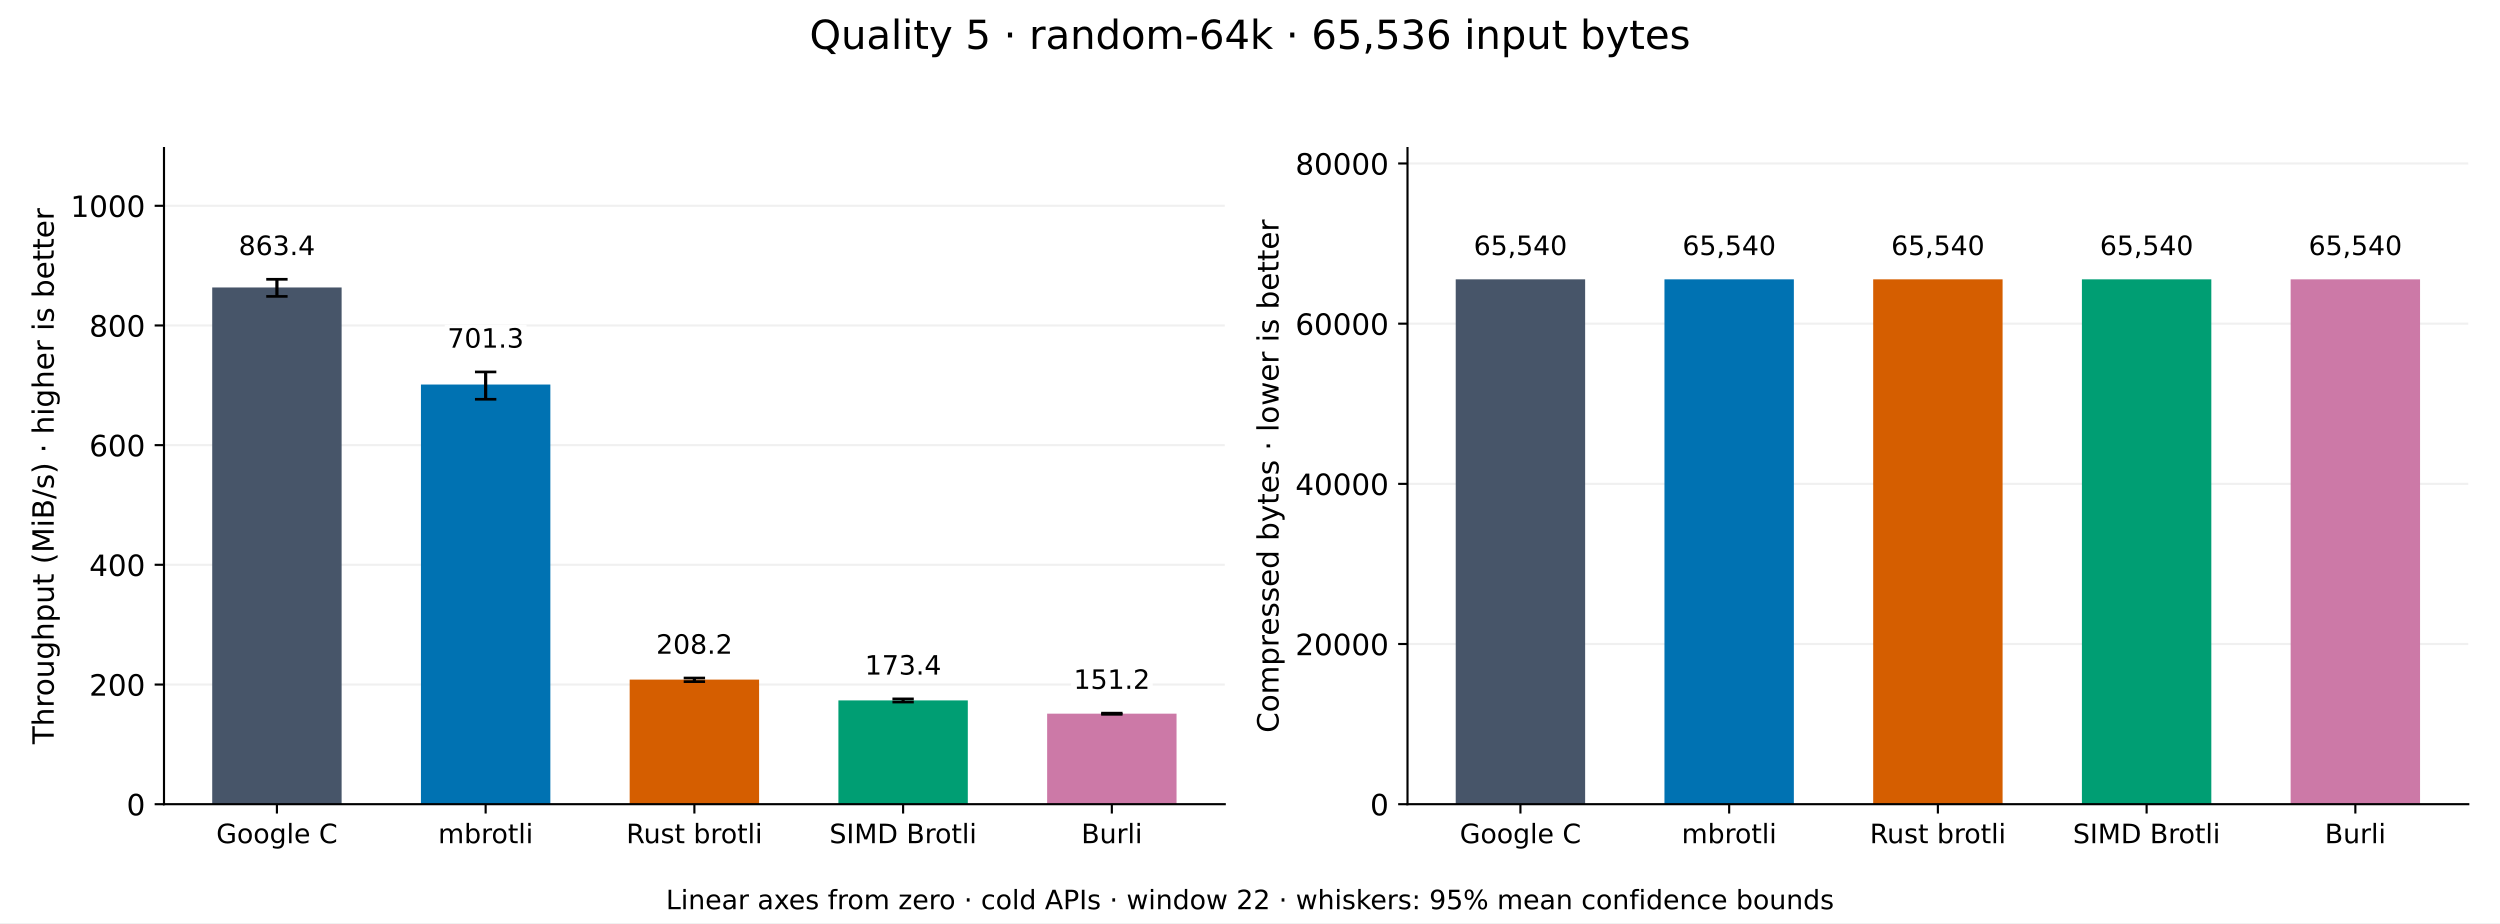
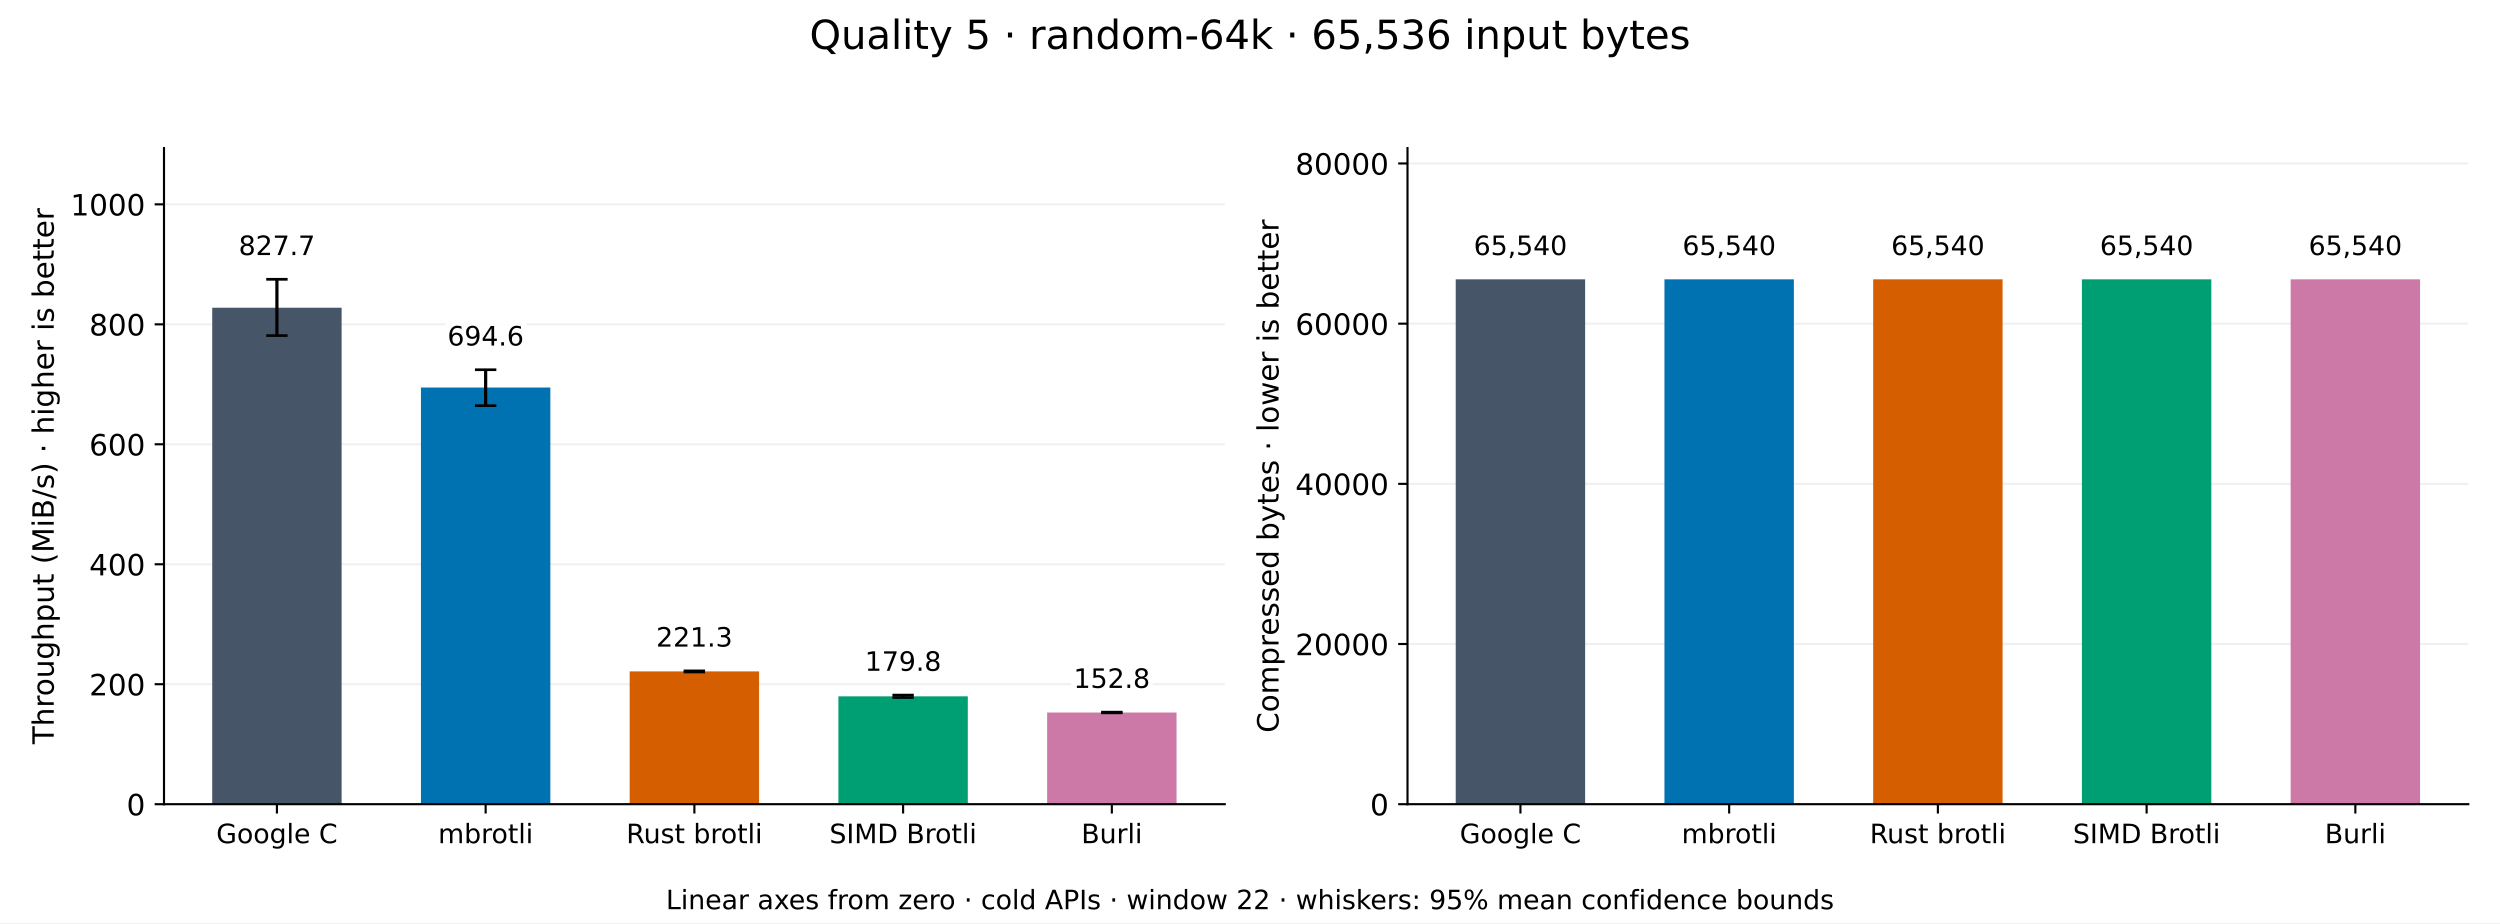
<svg xmlns="http://www.w3.org/2000/svg" xmlns:xlink="http://www.w3.org/1999/xlink" width="936pt" height="345.6pt" viewBox="0 0 936 345.6" version="1.1">
  <defs>
    <style type="text/css">*{stroke-linejoin: round; stroke-linecap: butt}</style>
  </defs>
  <g id="figure_1">
    <g id="patch_1">
      <path d="M 0 345.6 L 936 345.6 L 936 0 L 0 0 z " style="fill: #ffffff" />
    </g>
    <g id="axes_1">
      <g id="patch_2">
        <path d="M 61.4 301.088 L 458.55 301.088 L 458.55 55.44 L 61.4 55.44 z " style="fill: #ffffff" />
      </g>
      <g id="matplotlib.axis_1">
        <g id="xtick_1">
          <g id="line2d_1">
            <defs>
              <path id="m3d63aaa0ea" d="M 0 0 L 0 3.5 " style="stroke: #000000; stroke-width: 0.8" />
            </defs>
            <g>
              <use xlink:href="#m3d63aaa0ea" x="103.678" y="301.088" style="stroke: #000000; stroke-width: 0.8" />
            </g>
          </g>
          <g id="text_1">
            <text style="font-size: 10px; font-family: 'DejaVu Sans', 'Bitstream Vera Sans', 'Computer Modern Sans Serif', 'Lucida Grande', 'Verdana', 'Geneva', 'Lucid', 'Arial', 'Helvetica', 'Avant Garde', sans-serif; text-anchor: middle" x="103.678" y="315.686" transform="rotate(-0 103.6783 315.6864)">Google C</text>
          </g>
        </g>
        <g id="xtick_2">
          <g id="line2d_2">
            <g>
              <use xlink:href="#m3d63aaa0ea" x="181.827" y="301.088" style="stroke: #000000; stroke-width: 0.8" />
            </g>
          </g>
          <g id="text_2">
            <text style="font-size: 10px; font-family: 'DejaVu Sans', 'Bitstream Vera Sans', 'Computer Modern Sans Serif', 'Lucida Grande', 'Verdana', 'Geneva', 'Lucid', 'Arial', 'Helvetica', 'Avant Garde', sans-serif; text-anchor: middle" x="181.827" y="315.686" transform="rotate(-0 181.8266 315.6864)">mbrotli</text>
          </g>
        </g>
        <g id="xtick_3">
          <g id="line2d_3">
            <g>
              <use xlink:href="#m3d63aaa0ea" x="259.975" y="301.088" style="stroke: #000000; stroke-width: 0.8" />
            </g>
          </g>
          <g id="text_3">
            <text style="font-size: 10px; font-family: 'DejaVu Sans', 'Bitstream Vera Sans', 'Computer Modern Sans Serif', 'Lucida Grande', 'Verdana', 'Geneva', 'Lucid', 'Arial', 'Helvetica', 'Avant Garde', sans-serif; text-anchor: middle" x="259.975" y="315.686" transform="rotate(-0 259.975 315.6864)">Rust brotli</text>
          </g>
        </g>
        <g id="xtick_4">
          <g id="line2d_4">
            <g>
              <use xlink:href="#m3d63aaa0ea" x="338.123" y="301.088" style="stroke: #000000; stroke-width: 0.8" />
            </g>
          </g>
          <g id="text_4">
            <text style="font-size: 10px; font-family: 'DejaVu Sans', 'Bitstream Vera Sans', 'Computer Modern Sans Serif', 'Lucida Grande', 'Verdana', 'Geneva', 'Lucid', 'Arial', 'Helvetica', 'Avant Garde', sans-serif; text-anchor: middle" x="338.123" y="315.686" transform="rotate(-0 338.1234 315.6864)">SIMD Brotli</text>
          </g>
        </g>
        <g id="xtick_5">
          <g id="line2d_5">
            <g>
              <use xlink:href="#m3d63aaa0ea" x="416.272" y="301.088" style="stroke: #000000; stroke-width: 0.8" />
            </g>
          </g>
          <g id="text_5">
            <text style="font-size: 10px; font-family: 'DejaVu Sans', 'Bitstream Vera Sans', 'Computer Modern Sans Serif', 'Lucida Grande', 'Verdana', 'Geneva', 'Lucid', 'Arial', 'Helvetica', 'Avant Garde', sans-serif; text-anchor: middle" x="416.272" y="315.686" transform="rotate(-0 416.2717 315.6864)">Burli</text>
          </g>
        </g>
      </g>
      <g id="matplotlib.axis_2">
        <g id="ytick_1">
          <g id="line2d_6">
            <path d="M 61.4 301.088 L 458.55 301.088 " clip-path="url(#pb5c1105c56)" style="fill: none; stroke: #b0b0b0; stroke-opacity: 0.18; stroke-width: 0.8; stroke-linecap: square" />
          </g>
          <g id="line2d_7">
            <defs>
              <path id="mb6c034703b" d="M 0 0 L -3.5 0 " style="stroke: #000000; stroke-width: 0.8" />
            </defs>
            <g>
              <use xlink:href="#mb6c034703b" x="61.4" y="301.088" style="stroke: #000000; stroke-width: 0.8" />
            </g>
          </g>
          <g id="text_6">
            <text style="font-size: 11px; font-family: 'DejaVu Sans', 'Bitstream Vera Sans', 'Computer Modern Sans Serif', 'Lucida Grande', 'Verdana', 'Geneva', 'Lucid', 'Arial', 'Helvetica', 'Avant Garde', sans-serif; text-anchor: end" x="54.4" y="305.267" transform="rotate(-0 54.4 305.2671)">0</text>
          </g>
        </g>
        <g id="ytick_2">
          <g id="line2d_8">
-             <path d="M 61.4 256.279 L 458.55 256.279 " clip-path="url(#pb5c1105c56)" style="fill: none; stroke: #b0b0b0; stroke-opacity: 0.18; stroke-width: 0.8; stroke-linecap: square" />
+             <path d="M 61.4 256.171 L 458.55 256.171 " clip-path="url(#pb5c1105c56)" style="fill: none; stroke: #b0b0b0; stroke-opacity: 0.18; stroke-width: 0.8; stroke-linecap: square" />
          </g>
          <g id="line2d_9">
            <g>
-               <use xlink:href="#mb6c034703b" x="61.4" y="256.279" style="stroke: #000000; stroke-width: 0.8" />
+               <use xlink:href="#mb6c034703b" x="61.4" y="256.171" style="stroke: #000000; stroke-width: 0.8" />
            </g>
          </g>
          <g id="text_7">
-             <text style="font-size: 11px; font-family: 'DejaVu Sans', 'Bitstream Vera Sans', 'Computer Modern Sans Serif', 'Lucida Grande', 'Verdana', 'Geneva', 'Lucid', 'Arial', 'Helvetica', 'Avant Garde', sans-serif; text-anchor: end" x="54.4" y="260.458" transform="rotate(-0 54.4 260.4579)">200</text>
+             <text style="font-size: 11px; font-family: 'DejaVu Sans', 'Bitstream Vera Sans', 'Computer Modern Sans Serif', 'Lucida Grande', 'Verdana', 'Geneva', 'Lucid', 'Arial', 'Helvetica', 'Avant Garde', sans-serif; text-anchor: end" x="54.4" y="260.35" transform="rotate(-0 54.4 260.3498)">200</text>
          </g>
        </g>
        <g id="ytick_3">
          <g id="line2d_10">
-             <path d="M 61.4 211.47 L 458.55 211.47 " clip-path="url(#pb5c1105c56)" style="fill: none; stroke: #b0b0b0; stroke-opacity: 0.18; stroke-width: 0.8; stroke-linecap: square" />
+             <path d="M 61.4 211.253 L 458.55 211.253 " clip-path="url(#pb5c1105c56)" style="fill: none; stroke: #b0b0b0; stroke-opacity: 0.18; stroke-width: 0.8; stroke-linecap: square" />
          </g>
          <g id="line2d_11">
            <g>
-               <use xlink:href="#mb6c034703b" x="61.4" y="211.47" style="stroke: #000000; stroke-width: 0.8" />
+               <use xlink:href="#mb6c034703b" x="61.4" y="211.253" style="stroke: #000000; stroke-width: 0.8" />
            </g>
          </g>
          <g id="text_8">
-             <text style="font-size: 11px; font-family: 'DejaVu Sans', 'Bitstream Vera Sans', 'Computer Modern Sans Serif', 'Lucida Grande', 'Verdana', 'Geneva', 'Lucid', 'Arial', 'Helvetica', 'Avant Garde', sans-serif; text-anchor: end" x="54.4" y="215.649" transform="rotate(-0 54.4 215.6487)">400</text>
+             <text style="font-size: 11px; font-family: 'DejaVu Sans', 'Bitstream Vera Sans', 'Computer Modern Sans Serif', 'Lucida Grande', 'Verdana', 'Geneva', 'Lucid', 'Arial', 'Helvetica', 'Avant Garde', sans-serif; text-anchor: end" x="54.4" y="215.432" transform="rotate(-0 54.4 215.4324)">400</text>
          </g>
        </g>
        <g id="ytick_4">
          <g id="line2d_12">
-             <path d="M 61.4 166.66 L 458.55 166.66 " clip-path="url(#pb5c1105c56)" style="fill: none; stroke: #b0b0b0; stroke-opacity: 0.18; stroke-width: 0.8; stroke-linecap: square" />
+             <path d="M 61.4 166.336 L 458.55 166.336 " clip-path="url(#pb5c1105c56)" style="fill: none; stroke: #b0b0b0; stroke-opacity: 0.18; stroke-width: 0.8; stroke-linecap: square" />
          </g>
          <g id="line2d_13">
            <g>
-               <use xlink:href="#mb6c034703b" x="61.4" y="166.66" style="stroke: #000000; stroke-width: 0.8" />
+               <use xlink:href="#mb6c034703b" x="61.4" y="166.336" style="stroke: #000000; stroke-width: 0.8" />
            </g>
          </g>
          <g id="text_9">
-             <text style="font-size: 11px; font-family: 'DejaVu Sans', 'Bitstream Vera Sans', 'Computer Modern Sans Serif', 'Lucida Grande', 'Verdana', 'Geneva', 'Lucid', 'Arial', 'Helvetica', 'Avant Garde', sans-serif; text-anchor: end" x="54.4" y="170.839" transform="rotate(-0 54.4 170.8394)">600</text>
+             <text style="font-size: 11px; font-family: 'DejaVu Sans', 'Bitstream Vera Sans', 'Computer Modern Sans Serif', 'Lucida Grande', 'Verdana', 'Geneva', 'Lucid', 'Arial', 'Helvetica', 'Avant Garde', sans-serif; text-anchor: end" x="54.4" y="170.515" transform="rotate(-0 54.4 170.5151)">600</text>
          </g>
        </g>
        <g id="ytick_5">
          <g id="line2d_14">
-             <path d="M 61.4 121.851 L 458.55 121.851 " clip-path="url(#pb5c1105c56)" style="fill: none; stroke: #b0b0b0; stroke-opacity: 0.18; stroke-width: 0.8; stroke-linecap: square" />
+             <path d="M 61.4 121.419 L 458.55 121.419 " clip-path="url(#pb5c1105c56)" style="fill: none; stroke: #b0b0b0; stroke-opacity: 0.18; stroke-width: 0.8; stroke-linecap: square" />
          </g>
          <g id="line2d_15">
            <g>
-               <use xlink:href="#mb6c034703b" x="61.4" y="121.851" style="stroke: #000000; stroke-width: 0.8" />
+               <use xlink:href="#mb6c034703b" x="61.4" y="121.419" style="stroke: #000000; stroke-width: 0.8" />
            </g>
          </g>
          <g id="text_10">
-             <text style="font-size: 11px; font-family: 'DejaVu Sans', 'Bitstream Vera Sans', 'Computer Modern Sans Serif', 'Lucida Grande', 'Verdana', 'Geneva', 'Lucid', 'Arial', 'Helvetica', 'Avant Garde', sans-serif; text-anchor: end" x="54.4" y="126.03" transform="rotate(-0 54.4 126.0302)">800</text>
+             <text style="font-size: 11px; font-family: 'DejaVu Sans', 'Bitstream Vera Sans', 'Computer Modern Sans Serif', 'Lucida Grande', 'Verdana', 'Geneva', 'Lucid', 'Arial', 'Helvetica', 'Avant Garde', sans-serif; text-anchor: end" x="54.4" y="125.598" transform="rotate(-0 54.4 125.5977)">800</text>
          </g>
        </g>
        <g id="ytick_6">
          <g id="line2d_16">
-             <path d="M 61.4 77.042 L 458.55 77.042 " clip-path="url(#pb5c1105c56)" style="fill: none; stroke: #b0b0b0; stroke-opacity: 0.18; stroke-width: 0.8; stroke-linecap: square" />
+             <path d="M 61.4 76.501 L 458.55 76.501 " clip-path="url(#pb5c1105c56)" style="fill: none; stroke: #b0b0b0; stroke-opacity: 0.18; stroke-width: 0.8; stroke-linecap: square" />
          </g>
          <g id="line2d_17">
            <g>
-               <use xlink:href="#mb6c034703b" x="61.4" y="77.042" style="stroke: #000000; stroke-width: 0.8" />
+               <use xlink:href="#mb6c034703b" x="61.4" y="76.501" style="stroke: #000000; stroke-width: 0.8" />
            </g>
          </g>
          <g id="text_11">
-             <text style="font-size: 11px; font-family: 'DejaVu Sans', 'Bitstream Vera Sans', 'Computer Modern Sans Serif', 'Lucida Grande', 'Verdana', 'Geneva', 'Lucid', 'Arial', 'Helvetica', 'Avant Garde', sans-serif; text-anchor: end" x="54.4" y="81.221" transform="rotate(-0 54.4 81.22098)">1000</text>
+             <text style="font-size: 11px; font-family: 'DejaVu Sans', 'Bitstream Vera Sans', 'Computer Modern Sans Serif', 'Lucida Grande', 'Verdana', 'Geneva', 'Lucid', 'Arial', 'Helvetica', 'Avant Garde', sans-serif; text-anchor: end" x="54.4" y="80.68" transform="rotate(-0 54.4 80.68034)">1000</text>
          </g>
        </g>
        <g id="text_12">
          <text style="font-size: 11px; font-family: 'DejaVu Sans', 'Bitstream Vera Sans', 'Computer Modern Sans Serif', 'Lucida Grande', 'Verdana', 'Geneva', 'Lucid', 'Arial', 'Helvetica', 'Avant Garde', sans-serif; text-anchor: middle" x="20.117" y="178.264" transform="rotate(-90 20.11734 178.264)">Throughput (MiB/s) · higher is better</text>
        </g>
      </g>
      <g id="patch_3">
-         <path d="M 79.452 301.088 L 127.904 301.088 L 127.904 107.639 L 79.452 107.639 z " clip-path="url(#pb5c1105c56)" style="fill: #475569" />
+         <path d="M 79.452 301.088 L 127.904 301.088 L 127.904 115.206 L 79.452 115.206 z " clip-path="url(#pb5c1105c56)" style="fill: #475569" />
      </g>
      <g id="patch_4">
-         <path d="M 157.601 301.088 L 206.053 301.088 L 206.053 143.967 L 157.601 143.967 z " clip-path="url(#pb5c1105c56)" style="fill: #0072b2" />
+         <path d="M 157.601 301.088 L 206.053 301.088 L 206.053 145.099 L 157.601 145.099 z " clip-path="url(#pb5c1105c56)" style="fill: #0072b2" />
      </g>
      <g id="patch_5">
-         <path d="M 235.749 301.088 L 284.201 301.088 L 284.201 254.436 L 235.749 254.436 z " clip-path="url(#pb5c1105c56)" style="fill: #d55e00" />
+         <path d="M 235.749 301.088 L 284.201 301.088 L 284.201 251.384 L 235.749 251.384 z " clip-path="url(#pb5c1105c56)" style="fill: #d55e00" />
      </g>
      <g id="patch_6">
-         <path d="M 313.897 301.088 L 362.349 301.088 L 362.349 262.24 L 313.897 262.24 z " clip-path="url(#pb5c1105c56)" style="fill: #009e73" />
+         <path d="M 313.897 301.088 L 362.349 301.088 L 362.349 260.698 L 313.897 260.698 z " clip-path="url(#pb5c1105c56)" style="fill: #009e73" />
      </g>
      <g id="patch_7">
-         <path d="M 392.046 301.088 L 440.498 301.088 L 440.498 267.203 L 392.046 267.203 z " clip-path="url(#pb5c1105c56)" style="fill: #cc79a7" />
+         <path d="M 392.046 301.088 L 440.498 301.088 L 440.498 266.772 L 392.046 266.772 z " clip-path="url(#pb5c1105c56)" style="fill: #cc79a7" />
      </g>
      <g id="LineCollection_1">
-         <path d="M 103.678 110.977 L 103.678 104.57 " clip-path="url(#pb5c1105c56)" style="fill: none; stroke: #000000; stroke-width: 1.2" />
-         <path d="M 181.827 149.477 L 181.827 139.247 " clip-path="url(#pb5c1105c56)" style="fill: none; stroke: #000000; stroke-width: 1.2" />
-         <path d="M 259.975 255.214 L 259.975 253.845 " clip-path="url(#pb5c1105c56)" style="fill: none; stroke: #000000; stroke-width: 1.2" />
-         <path d="M 338.123 262.855 L 338.123 261.658 " clip-path="url(#pb5c1105c56)" style="fill: none; stroke: #000000; stroke-width: 1.2" />
-         <path d="M 416.272 267.457 L 416.272 267 " clip-path="url(#pb5c1105c56)" style="fill: none; stroke: #000000; stroke-width: 1.2" />
+         <path d="M 103.678 125.651 L 103.678 104.57 " clip-path="url(#pb5c1105c56)" style="fill: none; stroke: #000000; stroke-width: 1.2" />
+         <path d="M 181.827 151.887 L 181.827 138.437 " clip-path="url(#pb5c1105c56)" style="fill: none; stroke: #000000; stroke-width: 1.2" />
+         <path d="M 259.975 251.601 L 259.975 251.166 " clip-path="url(#pb5c1105c56)" style="fill: none; stroke: #000000; stroke-width: 1.2" />
+         <path d="M 338.123 261.158 L 338.123 260.237 " clip-path="url(#pb5c1105c56)" style="fill: none; stroke: #000000; stroke-width: 1.2" />
+         <path d="M 416.272 266.907 L 416.272 266.631 " clip-path="url(#pb5c1105c56)" style="fill: none; stroke: #000000; stroke-width: 1.2" />
      </g>
      <g id="line2d_18">
        <defs>
          <path id="ma4d3aa00d3" d="M 4 0 L -4 -0 " style="stroke: #000000" />
        </defs>
        <g clip-path="url(#pb5c1105c56)">
-           <use xlink:href="#ma4d3aa00d3" x="103.678" y="110.977" style="fill: #1f77b4; stroke: #000000" />
-           <use xlink:href="#ma4d3aa00d3" x="181.827" y="149.477" style="fill: #1f77b4; stroke: #000000" />
-           <use xlink:href="#ma4d3aa00d3" x="259.975" y="255.214" style="fill: #1f77b4; stroke: #000000" />
-           <use xlink:href="#ma4d3aa00d3" x="338.123" y="262.855" style="fill: #1f77b4; stroke: #000000" />
-           <use xlink:href="#ma4d3aa00d3" x="416.272" y="267.457" style="fill: #1f77b4; stroke: #000000" />
+           <use xlink:href="#ma4d3aa00d3" x="103.678" y="125.651" style="fill: #1f77b4; stroke: #000000" />
+           <use xlink:href="#ma4d3aa00d3" x="181.827" y="151.887" style="fill: #1f77b4; stroke: #000000" />
+           <use xlink:href="#ma4d3aa00d3" x="259.975" y="251.601" style="fill: #1f77b4; stroke: #000000" />
+           <use xlink:href="#ma4d3aa00d3" x="338.123" y="261.158" style="fill: #1f77b4; stroke: #000000" />
+           <use xlink:href="#ma4d3aa00d3" x="416.272" y="266.907" style="fill: #1f77b4; stroke: #000000" />
        </g>
      </g>
      <g id="line2d_19">
        <g clip-path="url(#pb5c1105c56)">
          <use xlink:href="#ma4d3aa00d3" x="103.678" y="104.57" style="fill: #1f77b4; stroke: #000000" />
-           <use xlink:href="#ma4d3aa00d3" x="181.827" y="139.247" style="fill: #1f77b4; stroke: #000000" />
-           <use xlink:href="#ma4d3aa00d3" x="259.975" y="253.845" style="fill: #1f77b4; stroke: #000000" />
-           <use xlink:href="#ma4d3aa00d3" x="338.123" y="261.658" style="fill: #1f77b4; stroke: #000000" />
-           <use xlink:href="#ma4d3aa00d3" x="416.272" y="267" style="fill: #1f77b4; stroke: #000000" />
+           <use xlink:href="#ma4d3aa00d3" x="181.827" y="138.437" style="fill: #1f77b4; stroke: #000000" />
+           <use xlink:href="#ma4d3aa00d3" x="259.975" y="251.166" style="fill: #1f77b4; stroke: #000000" />
+           <use xlink:href="#ma4d3aa00d3" x="338.123" y="260.237" style="fill: #1f77b4; stroke: #000000" />
+           <use xlink:href="#ma4d3aa00d3" x="416.272" y="266.631" style="fill: #1f77b4; stroke: #000000" />
        </g>
      </g>
      <g id="patch_8">
        <path d="M 61.4 301.088 L 61.4 55.44 " style="fill: none; stroke: #000000; stroke-width: 0.8; stroke-linejoin: miter; stroke-linecap: square" />
      </g>
      <g id="patch_9">
        <path d="M 61.4 301.088 L 458.55 301.088 " style="fill: none; stroke: #000000; stroke-width: 0.8; stroke-linejoin: miter; stroke-linecap: square" />
      </g>
      <g id="text_13">
        <g id="patch_10">
          <path d="M 88.364 98.57 L 118.992 98.57 L 118.992 86.891 L 88.364 86.891 z " style="fill: #ffffff; opacity: 0.9" />
        </g>
-         <text style="font-size: 10px; font-family: 'DejaVu Sans', 'Bitstream Vera Sans', 'Computer Modern Sans Serif', 'Lucida Grande', 'Verdana', 'Geneva', 'Lucid', 'Arial', 'Helvetica', 'Avant Garde', sans-serif; text-anchor: middle" x="103.678" y="95.49" transform="rotate(-0 103.6783 95.48991)">863.4</text>
+         <text style="font-size: 10px; font-family: 'DejaVu Sans', 'Bitstream Vera Sans', 'Computer Modern Sans Serif', 'Lucida Grande', 'Verdana', 'Geneva', 'Lucid', 'Arial', 'Helvetica', 'Avant Garde', sans-serif; text-anchor: middle" x="103.678" y="95.49" transform="rotate(-0 103.6783 95.48991)">827.7</text>
      </g>
      <g id="text_14">
        <g id="patch_11">
-           <path d="M 166.513 133.247 L 197.141 133.247 L 197.141 121.569 L 166.513 121.569 z " style="fill: #ffffff; opacity: 0.9" />
-         </g>
-         <text style="font-size: 10px; font-family: 'DejaVu Sans', 'Bitstream Vera Sans', 'Computer Modern Sans Serif', 'Lucida Grande', 'Verdana', 'Geneva', 'Lucid', 'Arial', 'Helvetica', 'Avant Garde', sans-serif; text-anchor: middle" x="181.827" y="130.168" transform="rotate(-0 181.8266 130.1676)">701.3</text>
+           <path d="M 166.513 132.437 L 197.141 132.437 L 197.141 120.759 L 166.513 120.759 z " style="fill: #ffffff; opacity: 0.9" />
+         </g>
+         <text style="font-size: 10px; font-family: 'DejaVu Sans', 'Bitstream Vera Sans', 'Computer Modern Sans Serif', 'Lucida Grande', 'Verdana', 'Geneva', 'Lucid', 'Arial', 'Helvetica', 'Avant Garde', sans-serif; text-anchor: middle" x="181.827" y="129.357" transform="rotate(-0 181.8266 129.3574)">694.6</text>
      </g>
      <g id="text_15">
        <g id="patch_12">
-           <path d="M 244.661 247.845 L 275.289 247.845 L 275.289 236.167 L 244.661 236.167 z " style="fill: #ffffff; opacity: 0.9" />
-         </g>
-         <text style="font-size: 10px; font-family: 'DejaVu Sans', 'Bitstream Vera Sans', 'Computer Modern Sans Serif', 'Lucida Grande', 'Verdana', 'Geneva', 'Lucid', 'Arial', 'Helvetica', 'Avant Garde', sans-serif; text-anchor: middle" x="259.975" y="244.765" transform="rotate(-0 259.975 244.7653)">208.2</text>
+           <path d="M 244.661 245.166 L 275.289 245.166 L 275.289 233.488 L 244.661 233.488 z " style="fill: #ffffff; opacity: 0.9" />
+         </g>
+         <text style="font-size: 10px; font-family: 'DejaVu Sans', 'Bitstream Vera Sans', 'Computer Modern Sans Serif', 'Lucida Grande', 'Verdana', 'Geneva', 'Lucid', 'Arial', 'Helvetica', 'Avant Garde', sans-serif; text-anchor: middle" x="259.975" y="242.087" transform="rotate(-0 259.975 242.0867)">221.3</text>
      </g>
      <g id="text_16">
        <g id="patch_13">
-           <path d="M 322.809 255.658 L 353.437 255.658 L 353.437 243.979 L 322.809 243.979 z " style="fill: #ffffff; opacity: 0.9" />
-         </g>
-         <text style="font-size: 10px; font-family: 'DejaVu Sans', 'Bitstream Vera Sans', 'Computer Modern Sans Serif', 'Lucida Grande', 'Verdana', 'Geneva', 'Lucid', 'Arial', 'Helvetica', 'Avant Garde', sans-serif; text-anchor: middle" x="338.123" y="252.578" transform="rotate(-0 338.1234 252.5779)">173.4</text>
+           <path d="M 322.809 254.237 L 353.437 254.237 L 353.437 242.558 L 322.809 242.558 z " style="fill: #ffffff; opacity: 0.9" />
+         </g>
+         <text style="font-size: 10px; font-family: 'DejaVu Sans', 'Bitstream Vera Sans', 'Computer Modern Sans Serif', 'Lucida Grande', 'Verdana', 'Geneva', 'Lucid', 'Arial', 'Helvetica', 'Avant Garde', sans-serif; text-anchor: middle" x="338.123" y="251.157" transform="rotate(-0 338.1234 251.1569)">179.8</text>
      </g>
      <g id="text_17">
        <g id="patch_14">
-           <path d="M 400.958 261 L 431.586 261 L 431.586 249.322 L 400.958 249.322 z " style="fill: #ffffff; opacity: 0.9" />
-         </g>
-         <text style="font-size: 10px; font-family: 'DejaVu Sans', 'Bitstream Vera Sans', 'Computer Modern Sans Serif', 'Lucida Grande', 'Verdana', 'Geneva', 'Lucid', 'Arial', 'Helvetica', 'Avant Garde', sans-serif; text-anchor: middle" x="416.272" y="257.92" transform="rotate(-0 416.2717 257.9201)">151.2</text>
+           <path d="M 400.958 260.631 L 431.586 260.631 L 431.586 248.952 L 400.958 248.952 z " style="fill: #ffffff; opacity: 0.9" />
+         </g>
+         <text style="font-size: 10px; font-family: 'DejaVu Sans', 'Bitstream Vera Sans', 'Computer Modern Sans Serif', 'Lucida Grande', 'Verdana', 'Geneva', 'Lucid', 'Arial', 'Helvetica', 'Avant Garde', sans-serif; text-anchor: middle" x="416.272" y="257.551" transform="rotate(-0 416.2717 257.5509)">152.8</text>
      </g>
    </g>
    <g id="axes_2">
      <g id="patch_15">
        <path d="M 526.97 301.088 L 924.12 301.088 L 924.12 55.44 L 526.97 55.44 z " style="fill: #ffffff" />
      </g>
      <g id="matplotlib.axis_3">
        <g id="xtick_6">
          <g id="line2d_20">
            <g>
              <use xlink:href="#m3d63aaa0ea" x="569.248" y="301.088" style="stroke: #000000; stroke-width: 0.8" />
            </g>
          </g>
          <g id="text_18">
            <text style="font-size: 10px; font-family: 'DejaVu Sans', 'Bitstream Vera Sans', 'Computer Modern Sans Serif', 'Lucida Grande', 'Verdana', 'Geneva', 'Lucid', 'Arial', 'Helvetica', 'Avant Garde', sans-serif; text-anchor: middle" x="569.248" y="315.686" transform="rotate(-0 569.2483 315.6864)">Google C</text>
          </g>
        </g>
        <g id="xtick_7">
          <g id="line2d_21">
            <g>
              <use xlink:href="#m3d63aaa0ea" x="647.397" y="301.088" style="stroke: #000000; stroke-width: 0.8" />
            </g>
          </g>
          <g id="text_19">
            <text style="font-size: 10px; font-family: 'DejaVu Sans', 'Bitstream Vera Sans', 'Computer Modern Sans Serif', 'Lucida Grande', 'Verdana', 'Geneva', 'Lucid', 'Arial', 'Helvetica', 'Avant Garde', sans-serif; text-anchor: middle" x="647.397" y="315.686" transform="rotate(-0 647.3966 315.6864)">mbrotli</text>
          </g>
        </g>
        <g id="xtick_8">
          <g id="line2d_22">
            <g>
              <use xlink:href="#m3d63aaa0ea" x="725.545" y="301.088" style="stroke: #000000; stroke-width: 0.8" />
            </g>
          </g>
          <g id="text_20">
            <text style="font-size: 10px; font-family: 'DejaVu Sans', 'Bitstream Vera Sans', 'Computer Modern Sans Serif', 'Lucida Grande', 'Verdana', 'Geneva', 'Lucid', 'Arial', 'Helvetica', 'Avant Garde', sans-serif; text-anchor: middle" x="725.545" y="315.686" transform="rotate(-0 725.545 315.6864)">Rust brotli</text>
          </g>
        </g>
        <g id="xtick_9">
          <g id="line2d_23">
            <g>
              <use xlink:href="#m3d63aaa0ea" x="803.693" y="301.088" style="stroke: #000000; stroke-width: 0.8" />
            </g>
          </g>
          <g id="text_21">
            <text style="font-size: 10px; font-family: 'DejaVu Sans', 'Bitstream Vera Sans', 'Computer Modern Sans Serif', 'Lucida Grande', 'Verdana', 'Geneva', 'Lucid', 'Arial', 'Helvetica', 'Avant Garde', sans-serif; text-anchor: middle" x="803.693" y="315.686" transform="rotate(-0 803.6934 315.6864)">SIMD Brotli</text>
          </g>
        </g>
        <g id="xtick_10">
          <g id="line2d_24">
            <g>
              <use xlink:href="#m3d63aaa0ea" x="881.842" y="301.088" style="stroke: #000000; stroke-width: 0.8" />
            </g>
          </g>
          <g id="text_22">
            <text style="font-size: 10px; font-family: 'DejaVu Sans', 'Bitstream Vera Sans', 'Computer Modern Sans Serif', 'Lucida Grande', 'Verdana', 'Geneva', 'Lucid', 'Arial', 'Helvetica', 'Avant Garde', sans-serif; text-anchor: middle" x="881.842" y="315.686" transform="rotate(-0 881.8417 315.6864)">Burli</text>
          </g>
        </g>
      </g>
      <g id="matplotlib.axis_4">
        <g id="ytick_7">
          <g id="line2d_25">
            <path d="M 526.97 301.088 L 924.12 301.088 " clip-path="url(#pc5972e6db0)" style="fill: none; stroke: #b0b0b0; stroke-opacity: 0.18; stroke-width: 0.8; stroke-linecap: square" />
          </g>
          <g id="line2d_26">
            <g>
              <use xlink:href="#mb6c034703b" x="526.97" y="301.088" style="stroke: #000000; stroke-width: 0.8" />
            </g>
          </g>
          <g id="text_23">
            <text style="font-size: 11px; font-family: 'DejaVu Sans', 'Bitstream Vera Sans', 'Computer Modern Sans Serif', 'Lucida Grande', 'Verdana', 'Geneva', 'Lucid', 'Arial', 'Helvetica', 'Avant Garde', sans-serif; text-anchor: end" x="519.97" y="305.267" transform="rotate(-0 519.97 305.2671)">0</text>
          </g>
        </g>
        <g id="ytick_8">
          <g id="line2d_27">
            <path d="M 526.97 241.119 L 924.12 241.119 " clip-path="url(#pc5972e6db0)" style="fill: none; stroke: #b0b0b0; stroke-opacity: 0.18; stroke-width: 0.8; stroke-linecap: square" />
          </g>
          <g id="line2d_28">
            <g>
              <use xlink:href="#mb6c034703b" x="526.97" y="241.119" style="stroke: #000000; stroke-width: 0.8" />
            </g>
          </g>
          <g id="text_24">
            <text style="font-size: 11px; font-family: 'DejaVu Sans', 'Bitstream Vera Sans', 'Computer Modern Sans Serif', 'Lucida Grande', 'Verdana', 'Geneva', 'Lucid', 'Arial', 'Helvetica', 'Avant Garde', sans-serif; text-anchor: end" x="519.97" y="245.298" transform="rotate(-0 519.97 245.2981)">20000</text>
          </g>
        </g>
        <g id="ytick_9">
          <g id="line2d_29">
            <path d="M 526.97 181.15 L 924.12 181.15 " clip-path="url(#pc5972e6db0)" style="fill: none; stroke: #b0b0b0; stroke-opacity: 0.18; stroke-width: 0.8; stroke-linecap: square" />
          </g>
          <g id="line2d_30">
            <g>
              <use xlink:href="#mb6c034703b" x="526.97" y="181.15" style="stroke: #000000; stroke-width: 0.8" />
            </g>
          </g>
          <g id="text_25">
            <text style="font-size: 11px; font-family: 'DejaVu Sans', 'Bitstream Vera Sans', 'Computer Modern Sans Serif', 'Lucida Grande', 'Verdana', 'Geneva', 'Lucid', 'Arial', 'Helvetica', 'Avant Garde', sans-serif; text-anchor: end" x="519.97" y="185.329" transform="rotate(-0 519.97 185.3291)">40000</text>
          </g>
        </g>
        <g id="ytick_10">
          <g id="line2d_31">
            <path d="M 526.97 121.181 L 924.12 121.181 " clip-path="url(#pc5972e6db0)" style="fill: none; stroke: #b0b0b0; stroke-opacity: 0.18; stroke-width: 0.8; stroke-linecap: square" />
          </g>
          <g id="line2d_32">
            <g>
              <use xlink:href="#mb6c034703b" x="526.97" y="121.181" style="stroke: #000000; stroke-width: 0.8" />
            </g>
          </g>
          <g id="text_26">
            <text style="font-size: 11px; font-family: 'DejaVu Sans', 'Bitstream Vera Sans', 'Computer Modern Sans Serif', 'Lucida Grande', 'Verdana', 'Geneva', 'Lucid', 'Arial', 'Helvetica', 'Avant Garde', sans-serif; text-anchor: end" x="519.97" y="125.36" transform="rotate(-0 519.97 125.3602)">60000</text>
          </g>
        </g>
        <g id="ytick_11">
          <g id="line2d_33">
            <path d="M 526.97 61.212 L 924.12 61.212 " clip-path="url(#pc5972e6db0)" style="fill: none; stroke: #b0b0b0; stroke-opacity: 0.18; stroke-width: 0.8; stroke-linecap: square" />
          </g>
          <g id="line2d_34">
            <g>
              <use xlink:href="#mb6c034703b" x="526.97" y="61.212" style="stroke: #000000; stroke-width: 0.8" />
            </g>
          </g>
          <g id="text_27">
            <text style="font-size: 11px; font-family: 'DejaVu Sans', 'Bitstream Vera Sans', 'Computer Modern Sans Serif', 'Lucida Grande', 'Verdana', 'Geneva', 'Lucid', 'Arial', 'Helvetica', 'Avant Garde', sans-serif; text-anchor: end" x="519.97" y="65.391" transform="rotate(-0 519.97 65.39116)">80000</text>
          </g>
        </g>
        <g id="text_28">
          <text style="font-size: 11px; font-family: 'DejaVu Sans', 'Bitstream Vera Sans', 'Computer Modern Sans Serif', 'Lucida Grande', 'Verdana', 'Geneva', 'Lucid', 'Arial', 'Helvetica', 'Avant Garde', sans-serif; text-anchor: middle" x="478.689" y="178.264" transform="rotate(-90 478.6886 178.264)">Compressed bytes · lower is better</text>
        </g>
      </g>
      <g id="patch_16">
        <path d="M 545.022 301.088 L 593.474 301.088 L 593.474 104.57 L 545.022 104.57 z " clip-path="url(#pc5972e6db0)" style="fill: #475569" />
      </g>
      <g id="patch_17">
        <path d="M 623.171 301.088 L 671.623 301.088 L 671.623 104.57 L 623.171 104.57 z " clip-path="url(#pc5972e6db0)" style="fill: #0072b2" />
      </g>
      <g id="patch_18">
        <path d="M 701.319 301.088 L 749.771 301.088 L 749.771 104.57 L 701.319 104.57 z " clip-path="url(#pc5972e6db0)" style="fill: #d55e00" />
      </g>
      <g id="patch_19">
        <path d="M 779.467 301.088 L 827.919 301.088 L 827.919 104.57 L 779.467 104.57 z " clip-path="url(#pc5972e6db0)" style="fill: #009e73" />
      </g>
      <g id="patch_20">
        <path d="M 857.616 301.088 L 906.068 301.088 L 906.068 104.57 L 857.616 104.57 z " clip-path="url(#pc5972e6db0)" style="fill: #cc79a7" />
      </g>
      <g id="patch_21">
        <path d="M 526.97 301.088 L 526.97 55.44 " style="fill: none; stroke: #000000; stroke-width: 0.8; stroke-linejoin: miter; stroke-linecap: square" />
      </g>
      <g id="patch_22">
        <path d="M 526.97 301.088 L 924.12 301.088 " style="fill: none; stroke: #000000; stroke-width: 0.8; stroke-linejoin: miter; stroke-linecap: square" />
      </g>
      <g id="text_29">
        <g id="patch_23">
          <path d="M 550.753 98.57 L 587.744 98.57 L 587.744 86.891 L 550.753 86.891 z " style="fill: #ffffff; opacity: 0.9" />
        </g>
        <text style="font-size: 10px; font-family: 'DejaVu Sans', 'Bitstream Vera Sans', 'Computer Modern Sans Serif', 'Lucida Grande', 'Verdana', 'Geneva', 'Lucid', 'Arial', 'Helvetica', 'Avant Garde', sans-serif; text-anchor: middle" x="569.248" y="95.49" transform="rotate(-0 569.2483 95.48991)">65,540</text>
      </g>
      <g id="text_30">
        <g id="patch_24">
          <path d="M 628.901 98.57 L 665.892 98.57 L 665.892 86.891 L 628.901 86.891 z " style="fill: #ffffff; opacity: 0.9" />
        </g>
        <text style="font-size: 10px; font-family: 'DejaVu Sans', 'Bitstream Vera Sans', 'Computer Modern Sans Serif', 'Lucida Grande', 'Verdana', 'Geneva', 'Lucid', 'Arial', 'Helvetica', 'Avant Garde', sans-serif; text-anchor: middle" x="647.397" y="95.49" transform="rotate(-0 647.3966 95.48991)">65,540</text>
      </g>
      <g id="text_31">
        <g id="patch_25">
          <path d="M 707.05 98.57 L 744.04 98.57 L 744.04 86.891 L 707.05 86.891 z " style="fill: #ffffff; opacity: 0.9" />
        </g>
        <text style="font-size: 10px; font-family: 'DejaVu Sans', 'Bitstream Vera Sans', 'Computer Modern Sans Serif', 'Lucida Grande', 'Verdana', 'Geneva', 'Lucid', 'Arial', 'Helvetica', 'Avant Garde', sans-serif; text-anchor: middle" x="725.545" y="95.49" transform="rotate(-0 725.545 95.48991)">65,540</text>
      </g>
      <g id="text_32">
        <g id="patch_26">
          <path d="M 785.198 98.57 L 822.189 98.57 L 822.189 86.891 L 785.198 86.891 z " style="fill: #ffffff; opacity: 0.9" />
        </g>
        <text style="font-size: 10px; font-family: 'DejaVu Sans', 'Bitstream Vera Sans', 'Computer Modern Sans Serif', 'Lucida Grande', 'Verdana', 'Geneva', 'Lucid', 'Arial', 'Helvetica', 'Avant Garde', sans-serif; text-anchor: middle" x="803.693" y="95.49" transform="rotate(-0 803.6934 95.48991)">65,540</text>
      </g>
      <g id="text_33">
        <g id="patch_27">
          <path d="M 863.346 98.57 L 900.337 98.57 L 900.337 86.891 L 863.346 86.891 z " style="fill: #ffffff; opacity: 0.9" />
        </g>
        <text style="font-size: 10px; font-family: 'DejaVu Sans', 'Bitstream Vera Sans', 'Computer Modern Sans Serif', 'Lucida Grande', 'Verdana', 'Geneva', 'Lucid', 'Arial', 'Helvetica', 'Avant Garde', sans-serif; text-anchor: middle" x="881.842" y="95.49" transform="rotate(-0 881.8417 95.48991)">65,540</text>
      </g>
    </g>
    <g id="text_34">
      <text style="font-size: 15px; font-family: 'DejaVu Sans', 'Bitstream Vera Sans', 'Computer Modern Sans Serif', 'Lucida Grande', 'Verdana', 'Geneva', 'Lucid', 'Arial', 'Helvetica', 'Avant Garde', sans-serif; text-anchor: middle" x="468" y="18.31" transform="rotate(-0 468 18.30966)">Quality 5 · random-64k · 65,536 input bytes</text>
    </g>
    <g id="text_35">
      <text style="font-size: 10px; font-family: 'DejaVu Sans', 'Bitstream Vera Sans', 'Computer Modern Sans Serif', 'Lucida Grande', 'Verdana', 'Geneva', 'Lucid', 'Arial', 'Helvetica', 'Avant Garde', sans-serif; text-anchor: middle" x="468" y="340.416" transform="rotate(-0 468 340.416)">Linear axes from zero · cold APIs · window 22 · whiskers: 95% mean confidence bounds</text>
    </g>
  </g>
  <defs>
    <clipPath id="pb5c1105c56">
      <rect x="61.4" y="55.44" width="397.15" height="245.648" />
    </clipPath>
    <clipPath id="pc5972e6db0">
      <rect x="526.97" y="55.44" width="397.15" height="245.648" />
    </clipPath>
  </defs>
</svg>
